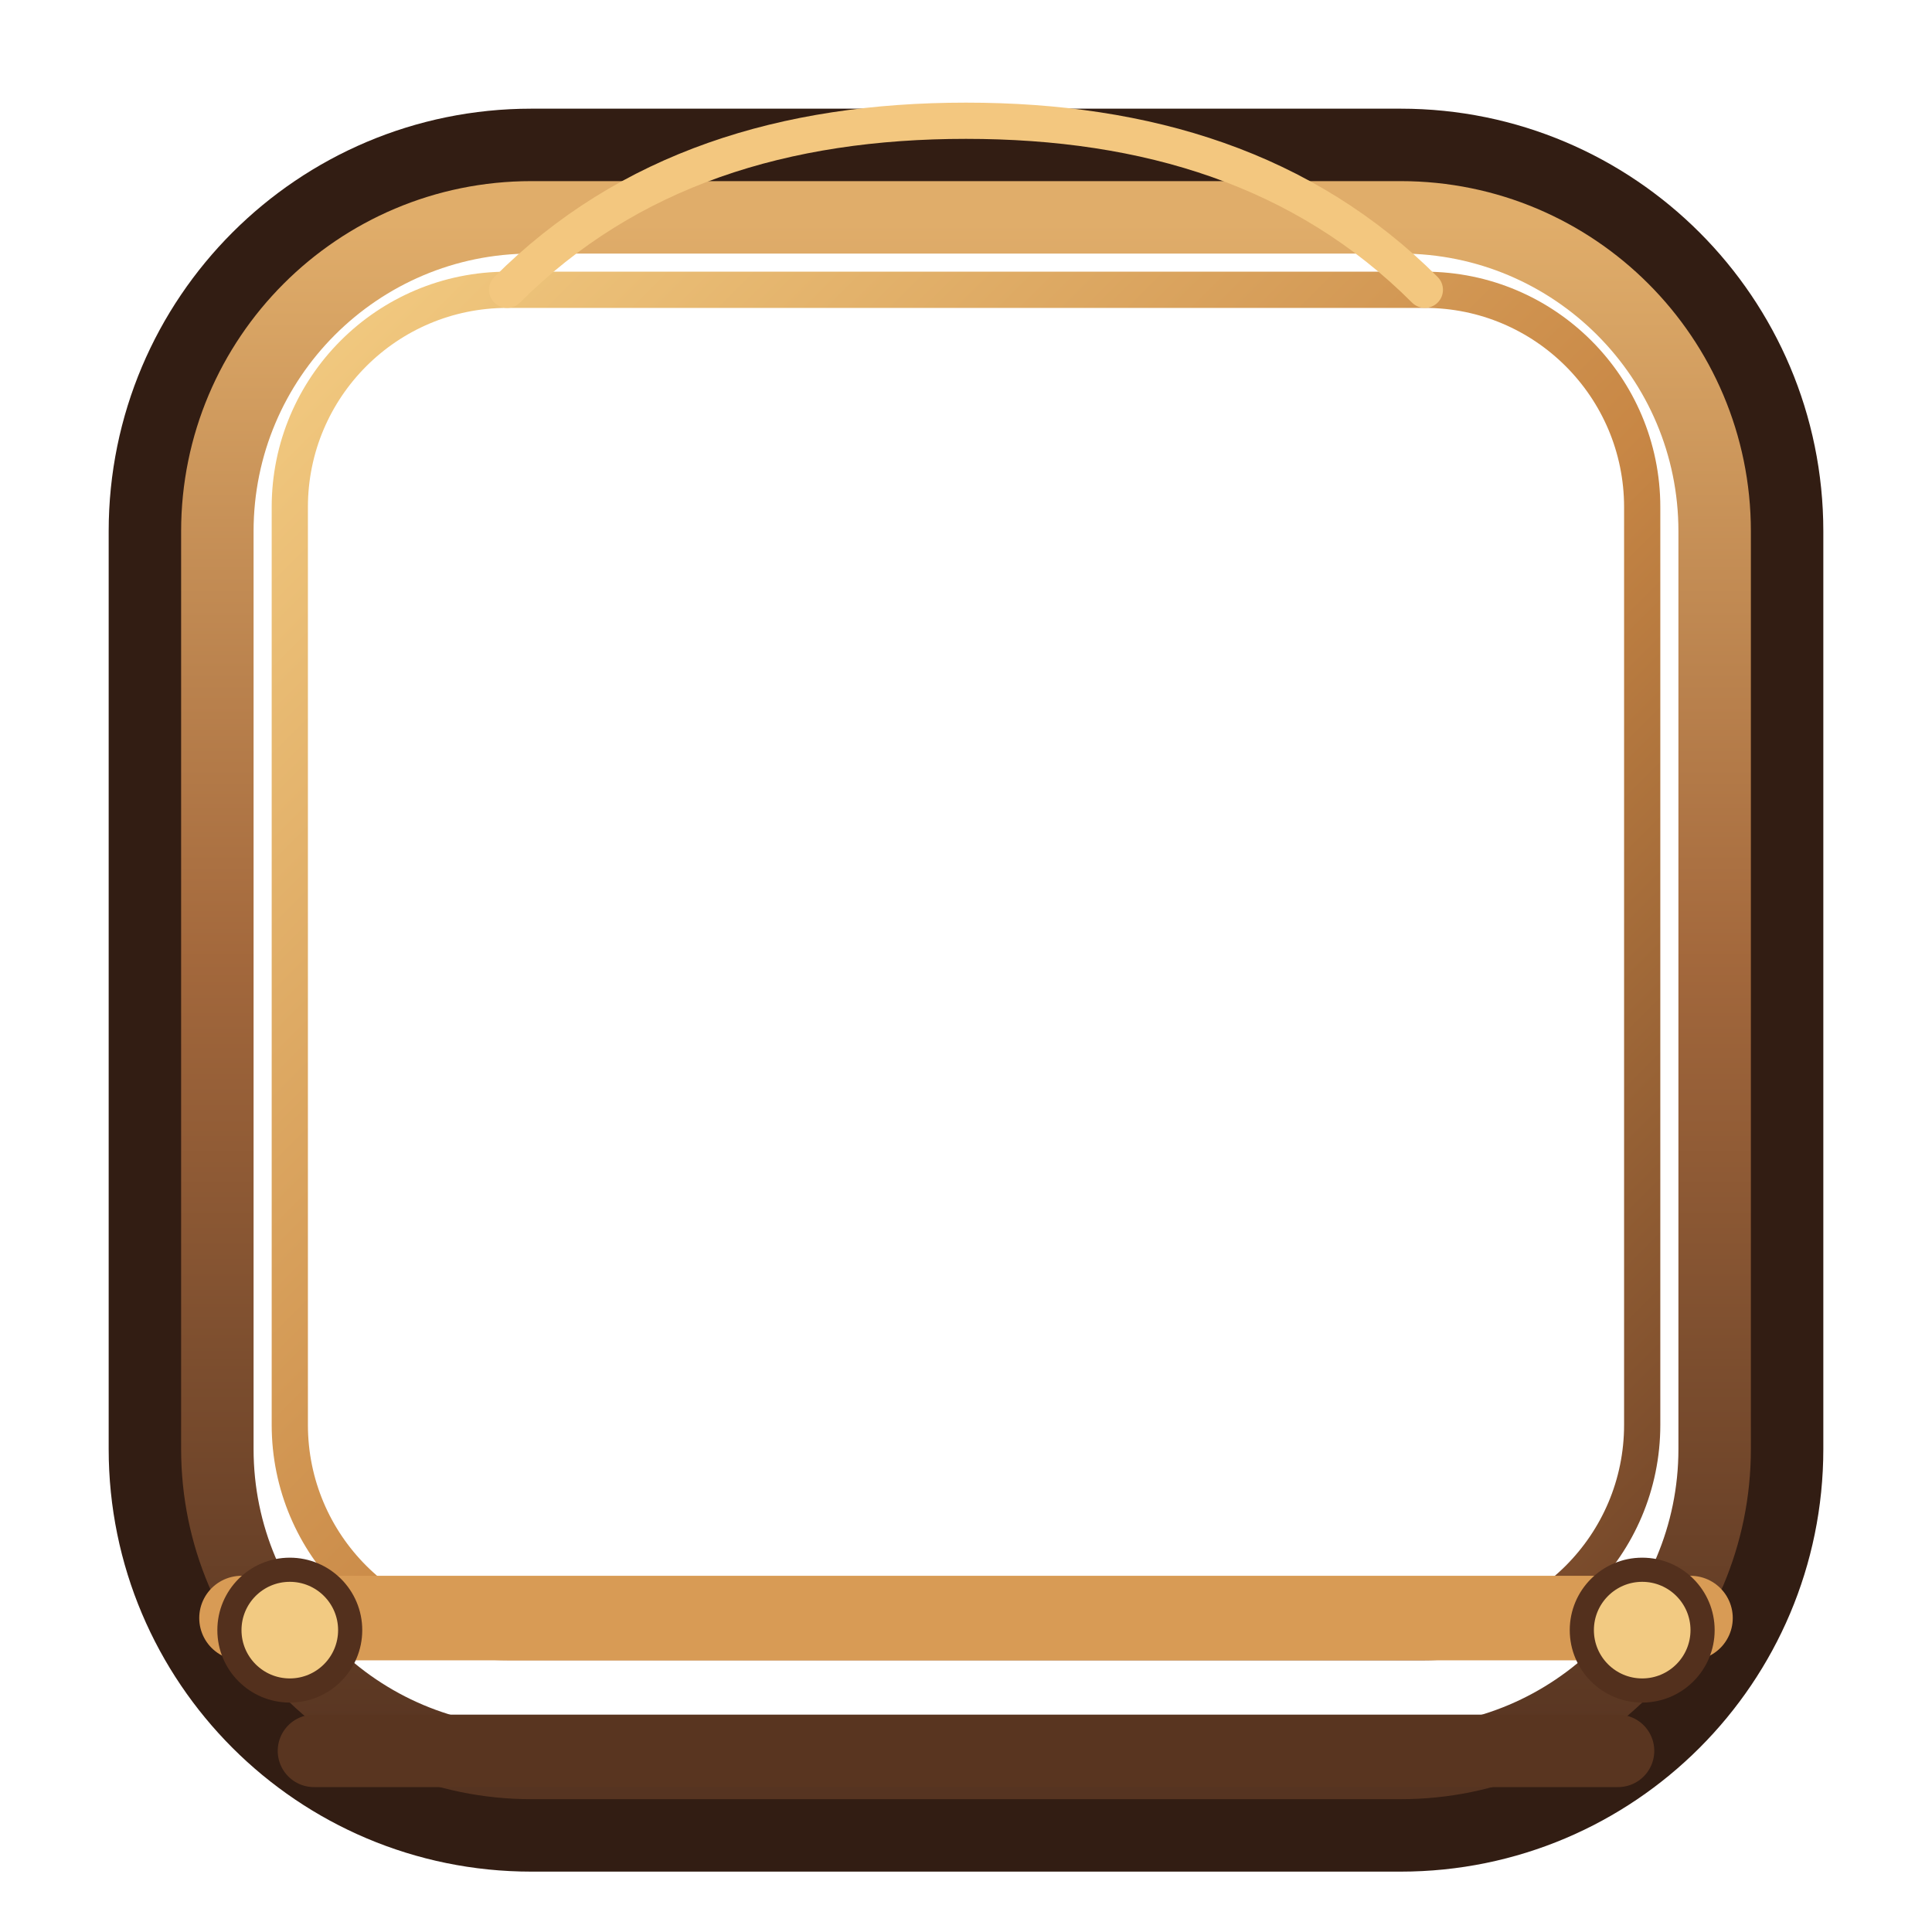
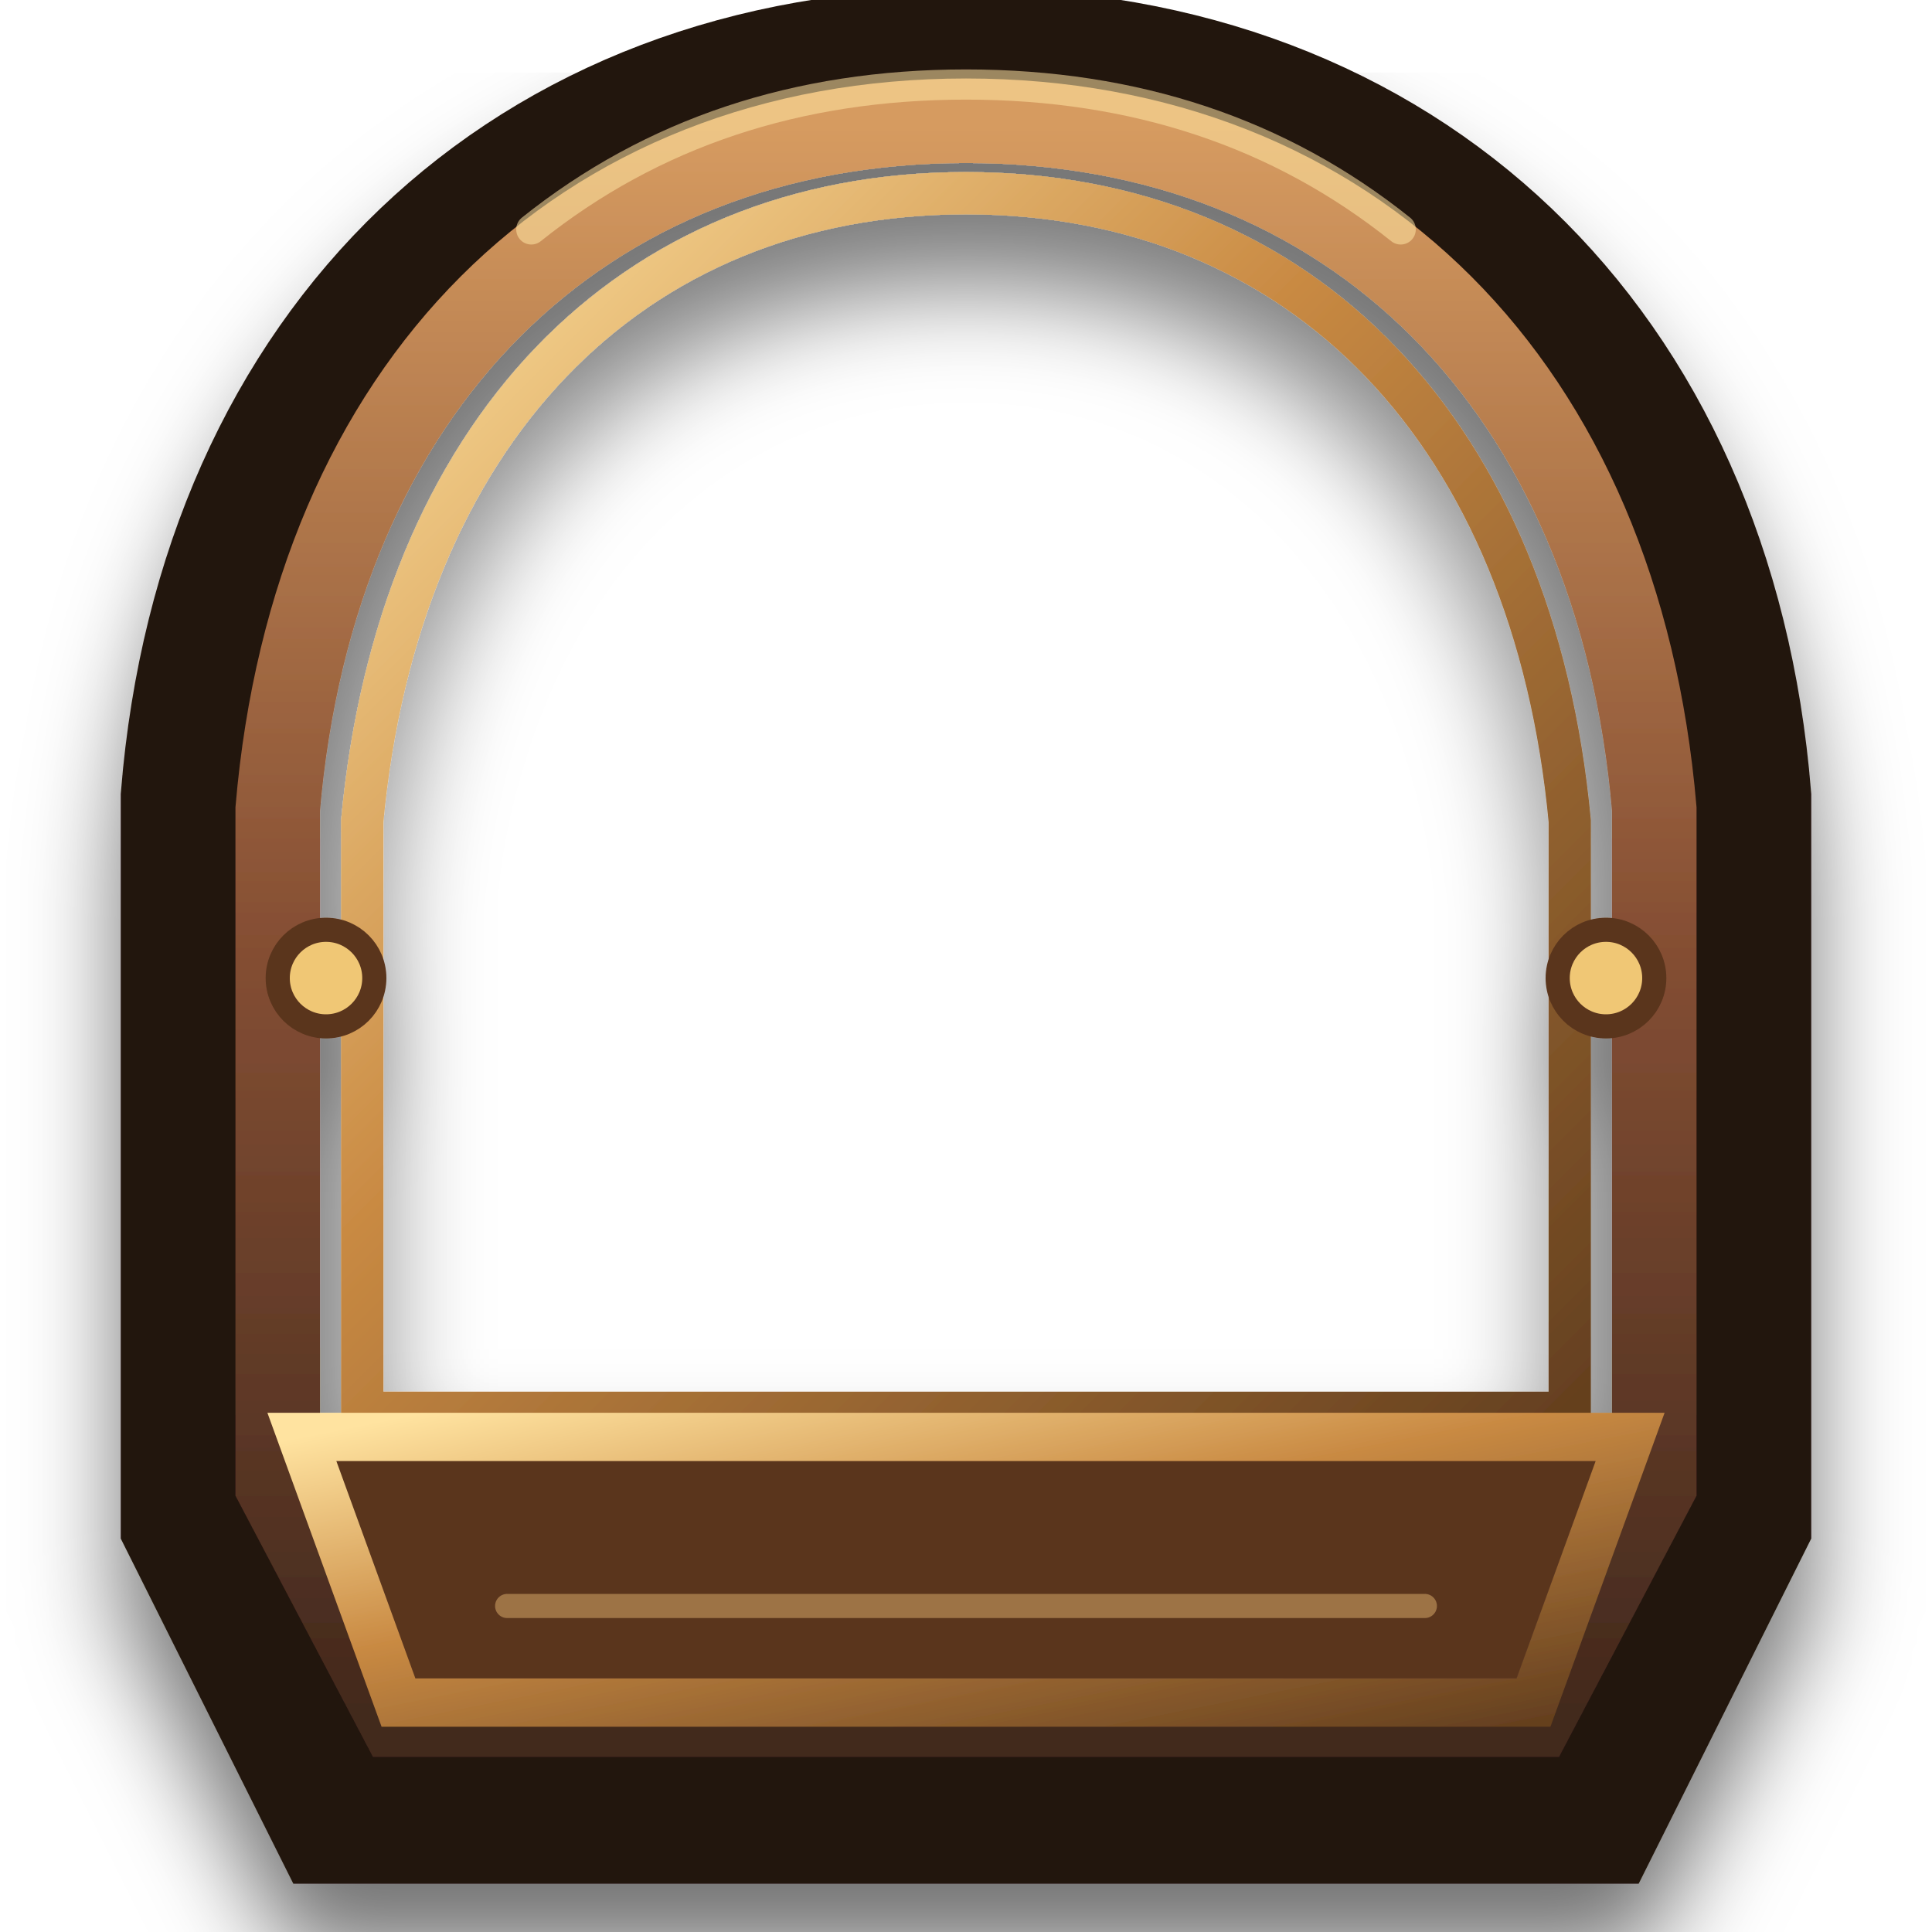
<svg xmlns="http://www.w3.org/2000/svg" viewBox="0 0 160 160">
  <defs>
    <linearGradient id="wood" x1="0" y1="0" x2="0" y2="1">
-       <stop offset="0" stop-color="#e0ad6a" />
-       <stop offset="0.48" stop-color="#a3683c" />
-       <stop offset="1" stop-color="#563421" />
+       <stop offset="0" stop-color="#d69b60" />
+       <stop offset=".5" stop-color="#875034" />
+       <stop offset="1" stop-color="#43291d" />
    </linearGradient>
    <linearGradient id="gold" x1="0" y1="0" x2="1" y2="1">
-       <stop offset="0" stop-color="#f4cd83" />
-       <stop offset="0.55" stop-color="#c88745" />
-       <stop offset="1" stop-color="#6f4328" />
+       <stop offset="0" stop-color="#ffe3a0" />
+       <stop offset=".42" stop-color="#c98a43" />
+       <stop offset="1" stop-color="#65401f" />
    </linearGradient>
+     <filter id="shadow" x="-20%" y="-15%" width="140%" height="145%">
+       <feDropShadow dx="0" dy="6" stdDeviation="4" flood-color="#000" flood-opacity=".55" />
+     </filter>
  </defs>
-   <rect x="14" y="14" width="132" height="136" rx="30" fill="none" stroke="#321d13" stroke-width="10" />
-   <rect x="18" y="18" width="124" height="128" rx="26" fill="none" stroke="url(#wood)" stroke-width="6" />
-   <rect x="24" y="24" width="112" height="112" rx="18" fill="none" stroke="url(#gold)" stroke-width="3" />
-   <path d="M42 24C52 14 65 10 80 10s28 4 38 14" fill="none" stroke="#f3c77f" stroke-width="3" stroke-linecap="round" />
-   <path d="M20 134h120" stroke="#d89b55" stroke-width="7" stroke-linecap="round" />
-   <path d="M26 145h108" stroke="#593520" stroke-width="6" stroke-linecap="round" />
-   <circle cx="24" cy="135" r="5" fill="#f2ca82" stroke="#53301d" stroke-width="2" />
-   <circle cx="136" cy="135" r="5" fill="#f2ca82" stroke="#53301d" stroke-width="2" />
+   <g filter="url(#shadow)">
+     <path d="M80 5c36 0 61 24 64 61v60l-12 24H28l-12-24V66C19 29 44 5 80 5Z" fill="none" stroke="#24150f" stroke-width="12" />
+     <path d="M80 10c32 0 54 22 57 57v56l-10 19H33l-10-19V67C26 32 48 10 80 10Z" fill="none" stroke="url(#wood)" stroke-width="7" />
+     <path d="M80 16c28 0 47 20 50 52v49H30V68c3-32 22-52 50-52Z" fill="none" stroke="url(#gold)" stroke-width="3.5" />
+     <path d="M44 19C54 11 66 7 80 7s26 4 36 12" fill="none" stroke="#ffe5a3" stroke-width="2.5" stroke-linecap="round" opacity=".55" />
+     <path d="M25 119h110l-8 22H33Z" fill="#5a351f" stroke="url(#gold)" stroke-width="4" />
+     <path d="M42 133h76" stroke="#efbe70" stroke-width="2" stroke-linecap="round" opacity=".45" />
+     <circle cx="27" cy="81" r="4" fill="#f0c774" stroke="#5a341e" stroke-width="2" />
+     <circle cx="133" cy="81" r="4" fill="#f0c774" stroke="#5a341e" stroke-width="2" />
+   </g>
</svg>
